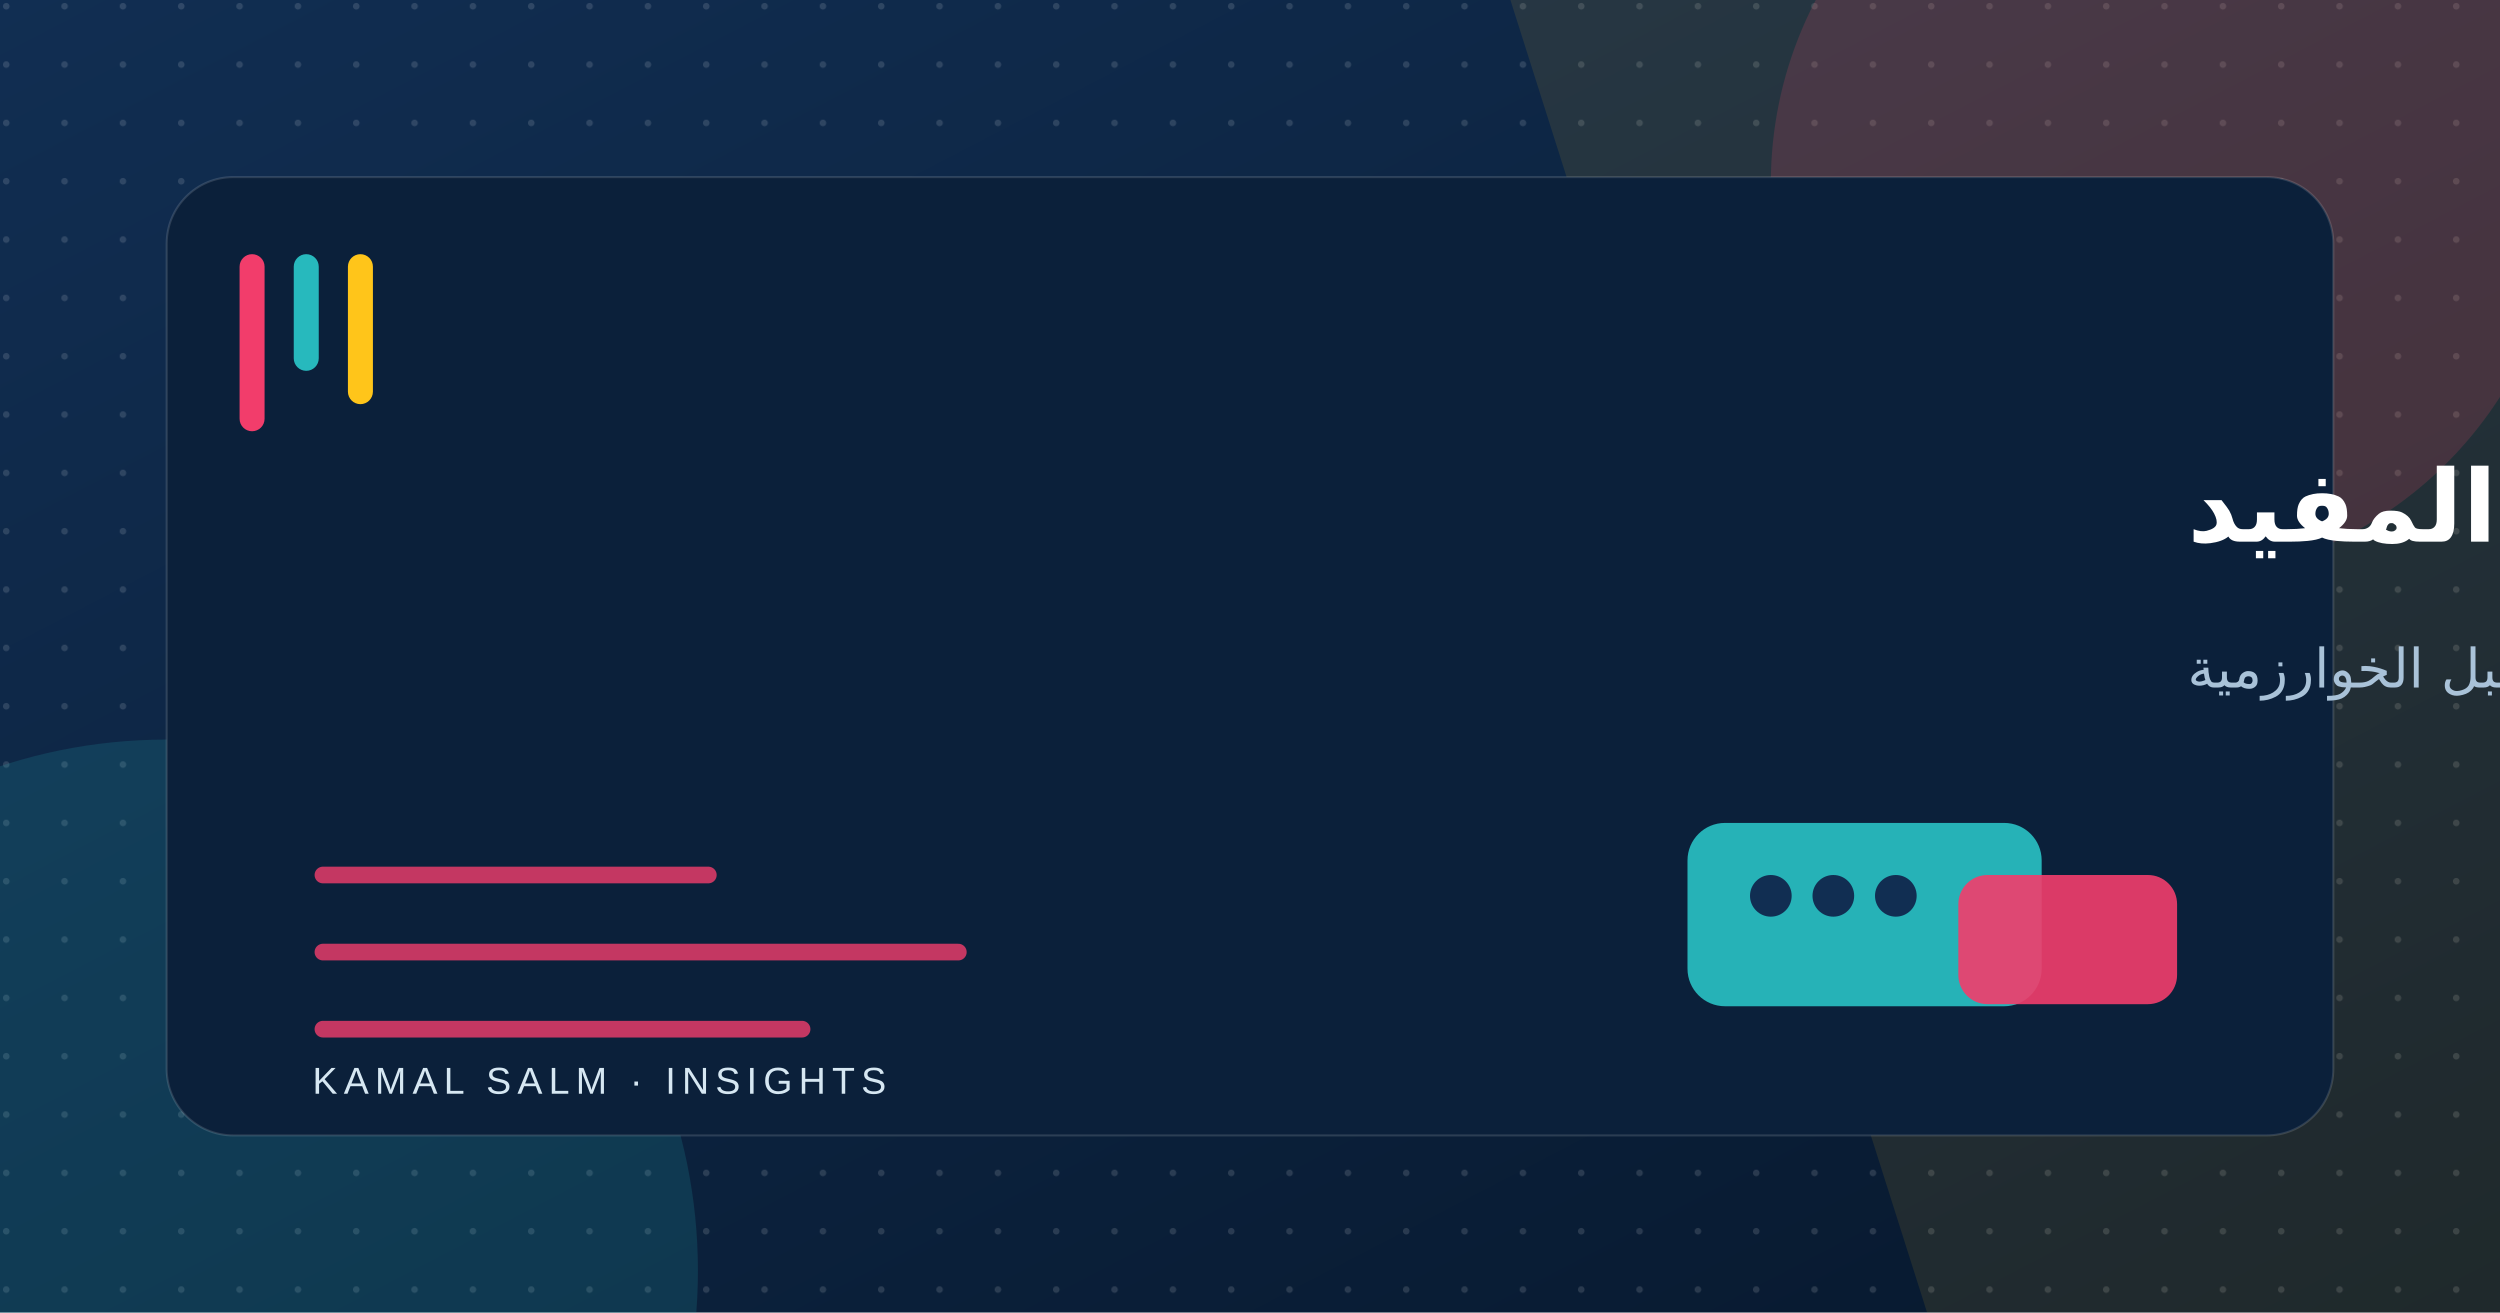
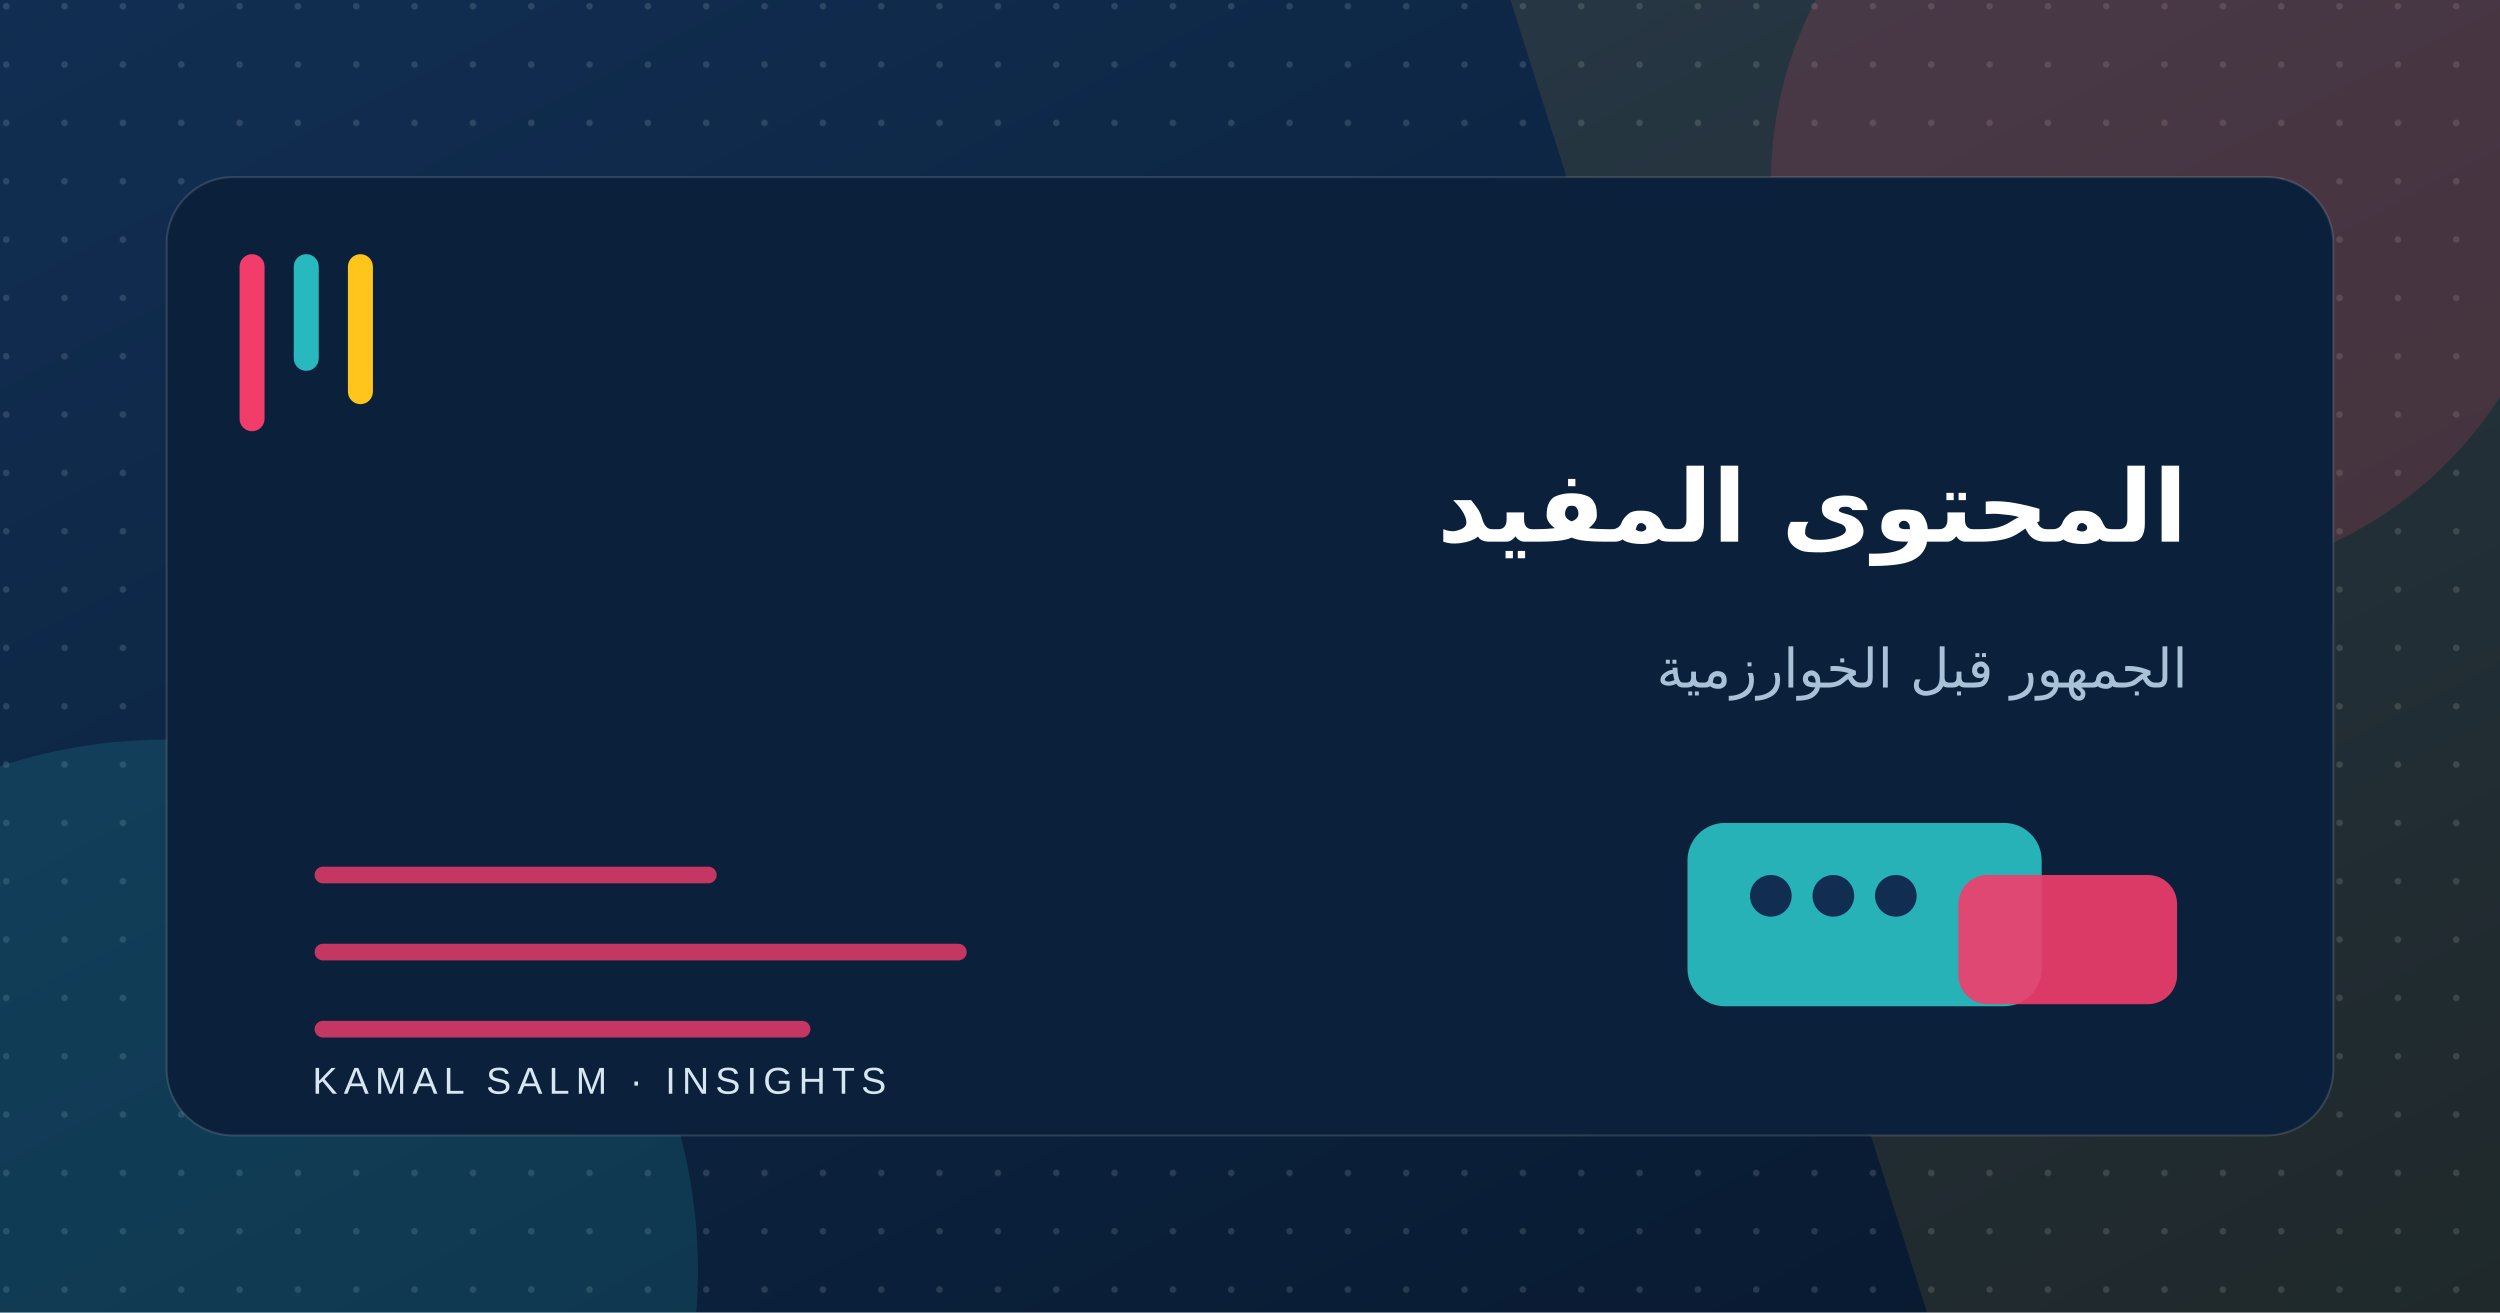
<svg xmlns="http://www.w3.org/2000/svg" width="1200" height="630" viewBox="0 0 1200 630" role="img" aria-label="المحتوى المفيد">
  <defs>
    <linearGradient id="bg" x1="0" y1="0" x2="1" y2="1">
      <stop offset="0" stop-color="#112e52" />
      <stop offset="1" stop-color="#07182d" />
    </linearGradient>
    <pattern id="dots" width="28" height="28" patternUnits="userSpaceOnUse">
      <circle cx="3" cy="3" r="1.6" fill="#fff" opacity=".13" />
    </pattern>
  </defs>
  <rect width="1200" height="630" fill="url(#bg)" />
  <rect width="1200" height="630" fill="url(#dots)" />
  <circle cx="1040" cy="88" r="190" fill="#f23d6b" opacity=".17" />
  <circle cx="80" cy="610" r="255" fill="#27b9bd" opacity=".16" />
  <path d="M725 0 L1200 0 L1200 630 L925 630 Z" fill="#ffc51a" opacity=".10" />
  <rect x="80" y="85" width="1040" height="460" rx="32" fill="#0b203a" stroke="#ffffff" stroke-opacity=".14" />
  <rect x="115" y="122" width="12" height="85" rx="6" fill="#f23d6b" />
  <rect x="141" y="122" width="12" height="56" rx="6" fill="#27b9bd" />
  <rect x="167" y="122" width="12" height="72" rx="6" fill="#ffc51a" />
-   <text x="1050" y="260" text-anchor="end" direction="rtl" unicode-bidi="plaintext" font-family="Cairo,Arial,sans-serif" font-size="48" font-weight="700" fill="#ffffff">المحتوى المفيد</text>
-   <text x="1050" y="330" text-anchor="end" direction="rtl" unicode-bidi="plaintext" font-family="Cairo,Arial,sans-serif" font-size="26" fill="#a9c2d8">الجمهور قبل الخوارزمية</text>
+   <text x="1050" y="260" text-anchor="start" direction="rtl" unicode-bidi="plaintext" font-family="Cairo,Arial,sans-serif" font-size="48" font-weight="700" fill="#ffffff">المحتوى المفيد</text>
+   <text x="1050" y="330" text-anchor="start" direction="rtl" unicode-bidi="plaintext" font-family="Cairo,Arial,sans-serif" font-size="26" fill="#a9c2d8">الجمهور قبل الخوارزمية</text>
  <path d="M155 420 H340 M155 457 H460 M155 494 H385" stroke="#f23d6b" stroke-width="8" stroke-linecap="round" opacity=".8" />
  <rect x="810" y="395" width="170" height="88" rx="18" fill="#27b9bd" opacity=".95" />
  <rect x="940" y="420" width="105" height="62" rx="14" fill="#f23d6b" opacity=".9" />
  <circle cx="850" cy="430" r="10" fill="#112e52" />
  <circle cx="880" cy="430" r="10" fill="#112e52" />
  <circle cx="910" cy="430" r="10" fill="#112e52" />
  <text x="150" y="525" font-family="Arial,sans-serif" font-size="18" letter-spacing="3" fill="#d6e7f2">KAMAL SALM · INSIGHTS</text>
</svg>
